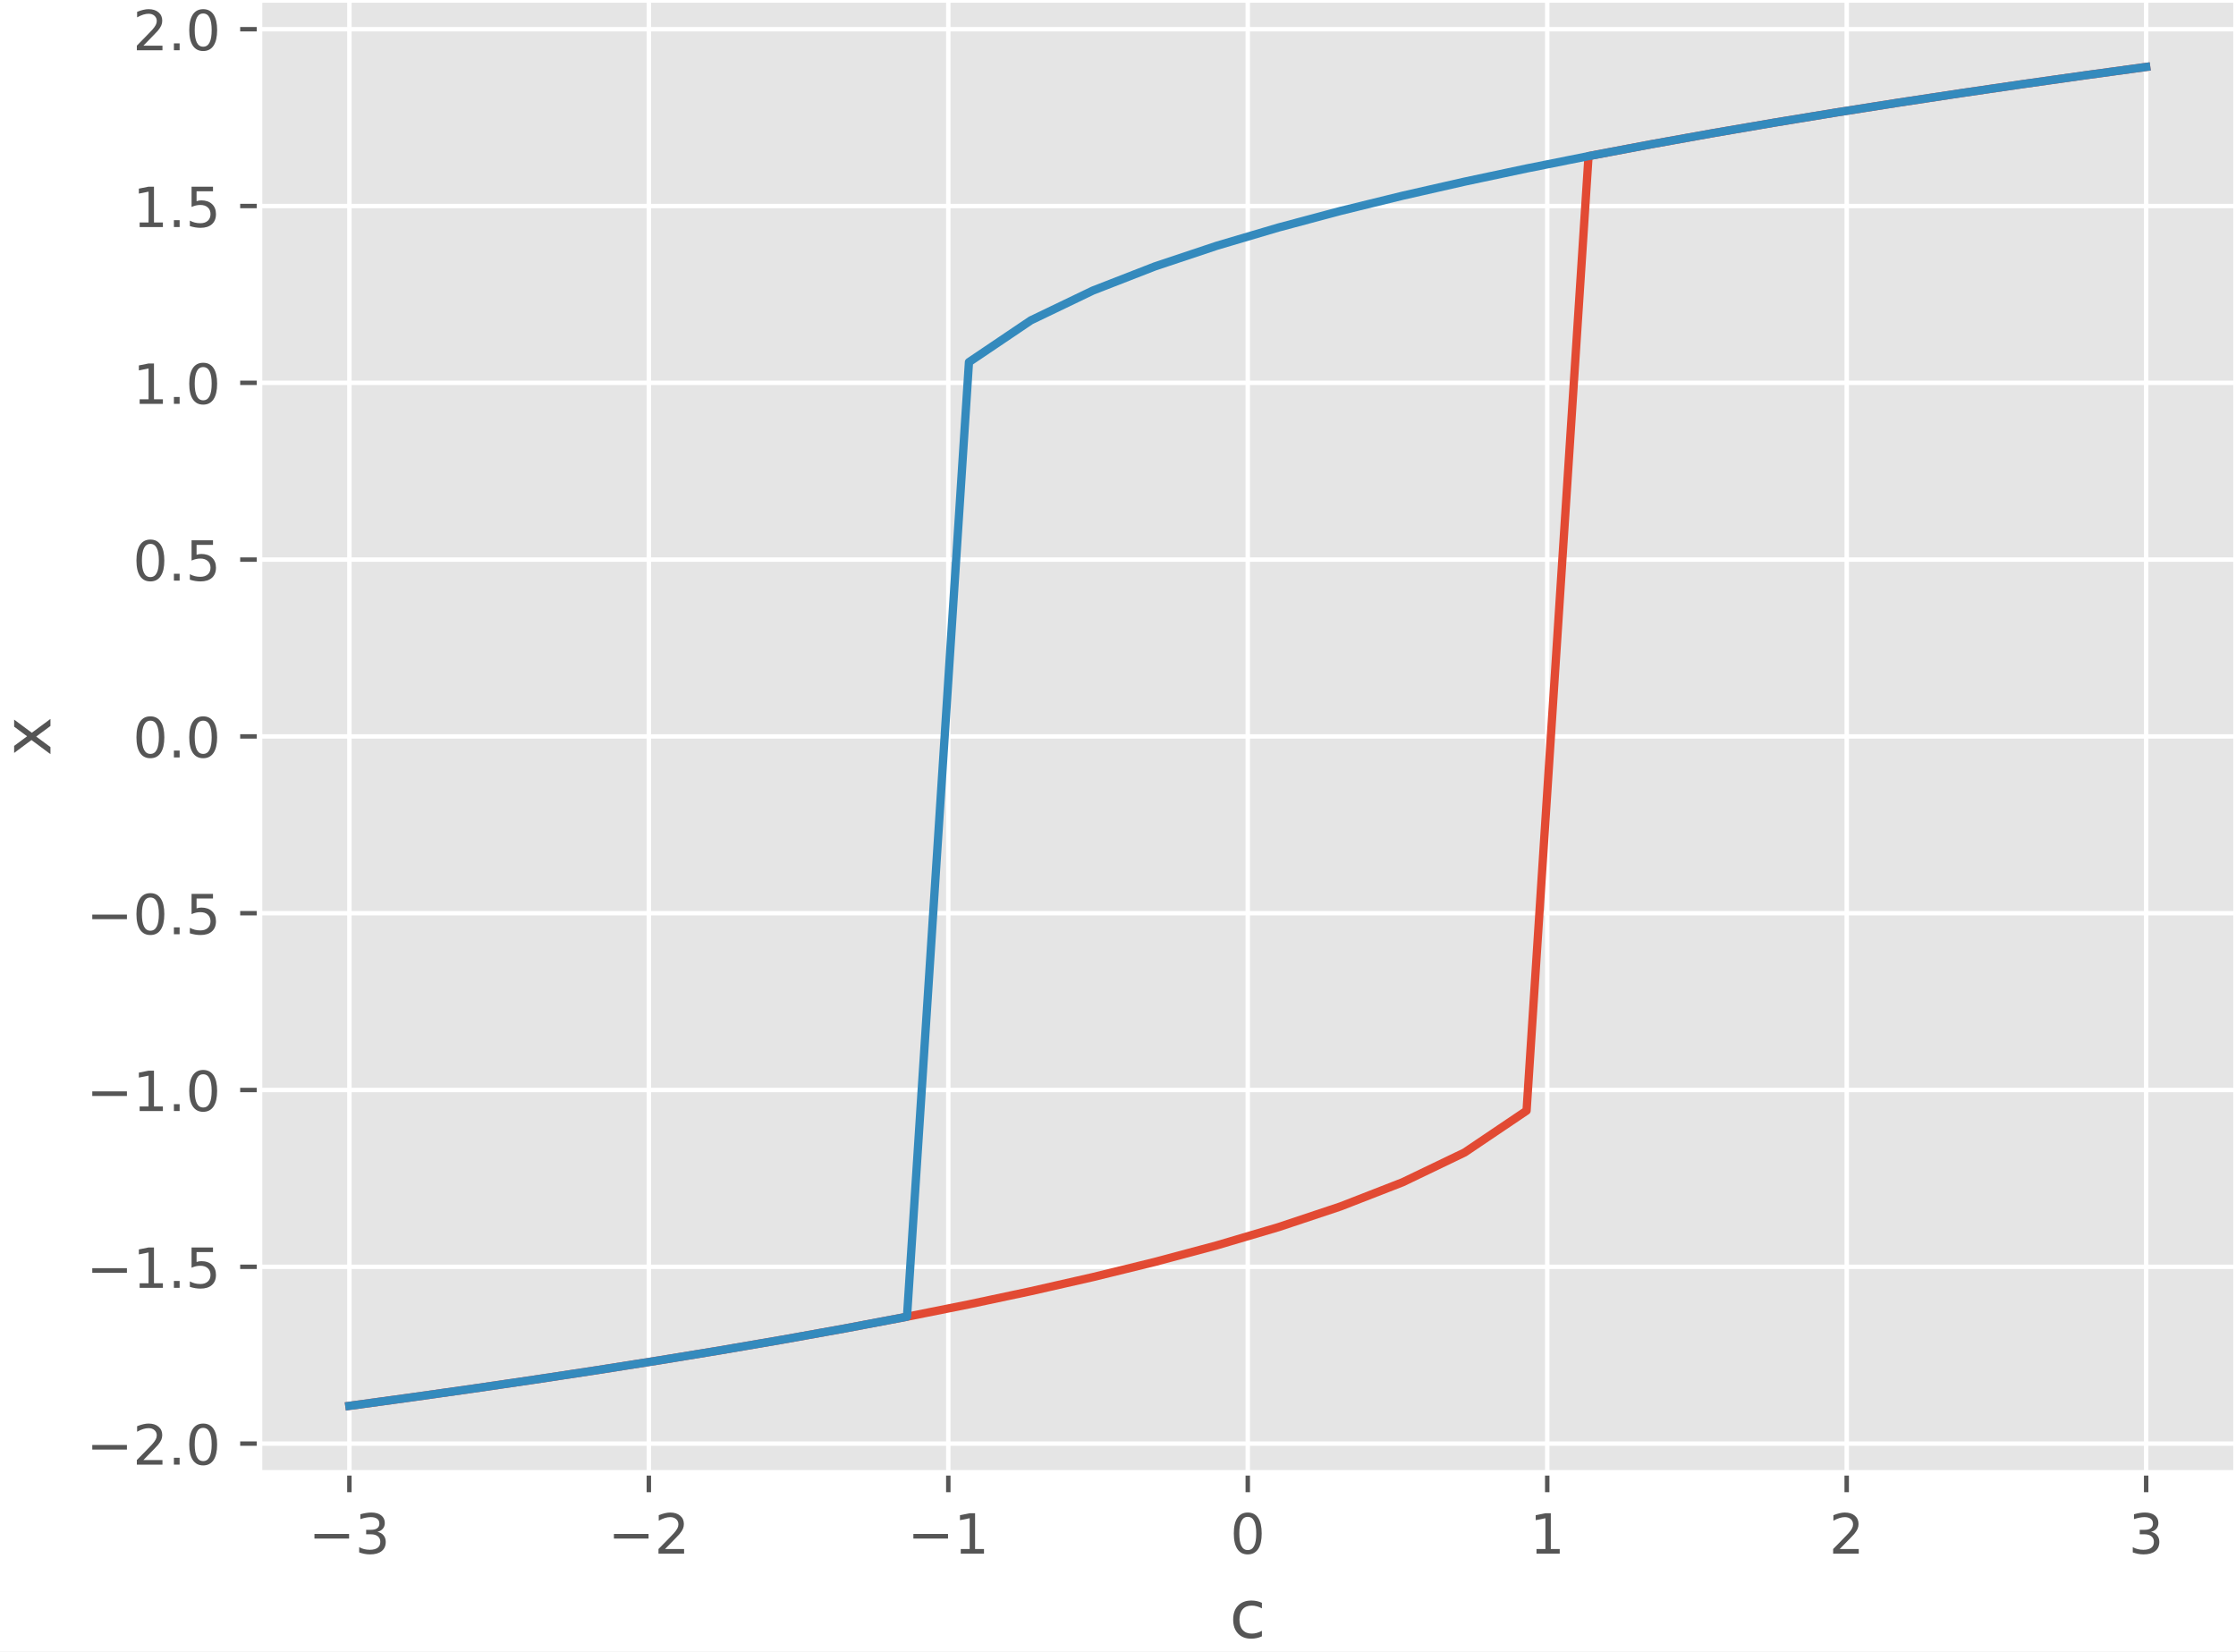
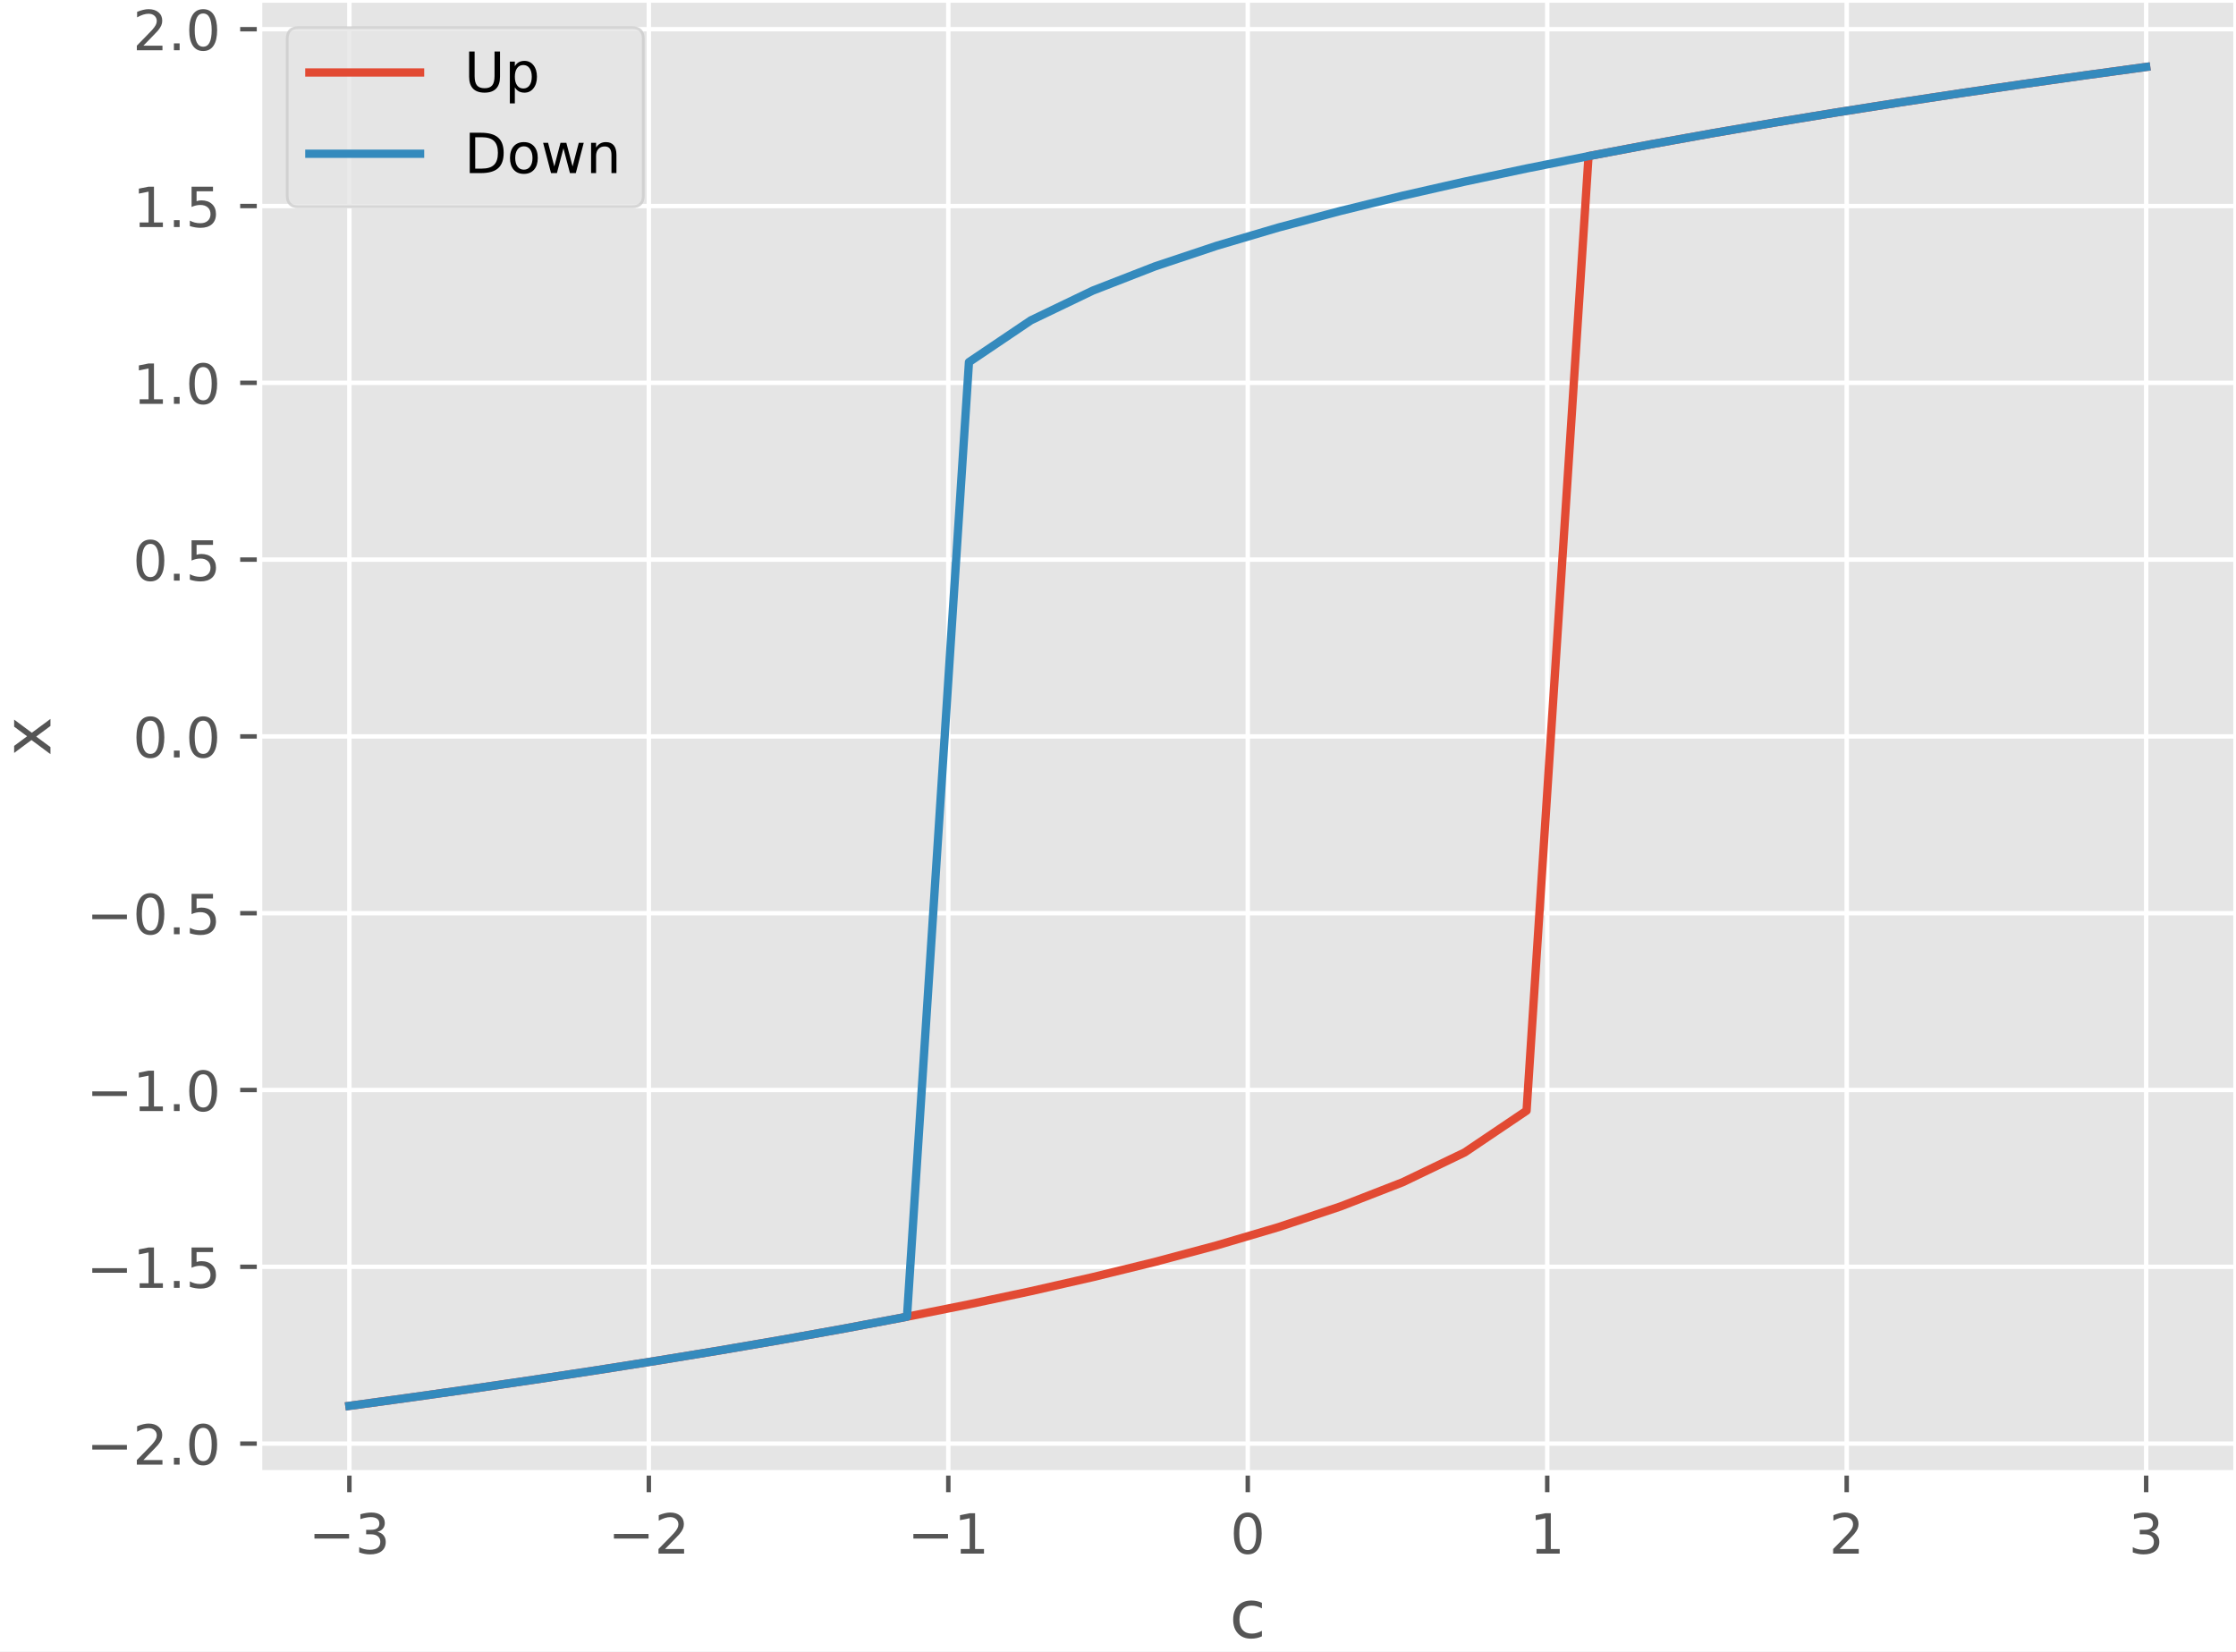
<svg xmlns="http://www.w3.org/2000/svg" xmlns:xlink="http://www.w3.org/1999/xlink" width="404.017pt" height="298.404pt" viewBox="0 0 404.017 298.404" version="1.1">
  <defs>
    <style type="text/css">*{stroke-linejoin: round; stroke-linecap: butt}</style>
  </defs>
  <g id="figure_1">
    <g id="patch_1">
      <path d="M 0 298.404  L 404.017 298.404  L 404.017 0  L 0 0  z " style="fill: #ffffff" />
    </g>
    <g id="axes_1">
      <g id="patch_2">
        <path d="M 46.897 266.112  L 404.017 266.112  L 404.017 0  L 46.897 0  z " style="fill: #e5e5e5" />
      </g>
      <g id="matplotlib.axis_1">
        <g id="xtick_1">
          <g id="line2d_1">
-             <path d="M 63.129 266.112  L 63.129 0  " clip-path="url(#pd8f743b503)" style="fill: none; stroke: #ffffff; stroke-width: 0.8; stroke-linecap: square" />
+             <path d="M 63.129 266.112  L 63.129 0  " clip-path="url(#p30bfde2eeb)" style="fill: none; stroke: #ffffff; stroke-width: 0.8; stroke-linecap: square" />
          </g>
          <g id="line2d_2">
            <defs>
-               <path id="m2b7c1305fa" d="M 0 0  L 0 3.5  " style="stroke: #555555; stroke-width: 0.8" />
-             </defs>
-             <g>
-               <use xlink:href="#m2b7c1305fa" x="63.129" y="266.112" style="fill: #555555; stroke: #555555; stroke-width: 0.8" />
+               <path id="mca96fbe2ce" d="M 0 0  L 0 3.5  " style="stroke: #555555; stroke-width: 0.8" />
+             </defs>
+             <g>
+               <use xlink:href="#mca96fbe2ce" x="63.129" y="266.112" style="fill: #555555; stroke: #555555; stroke-width: 0.8" />
            </g>
          </g>
          <g id="text_1">
            <g style="fill: #555555" transform="translate(55.7582 280.7104) scale(0.1 -0.1)">
              <defs>
                <path id="DejaVuSans-2212" d="M 678 2272  L 4684 2272  L 4684 1741  L 678 1741  L 678 2272  z " transform="scale(0.015625)" />
                <path id="DejaVuSans-33" d="M 2597 2516  Q 3050 2419 3304 2112  Q 3559 1806 3559 1356  Q 3559 666 3084 287  Q 2609 -91 1734 -91  Q 1441 -91 1130 -33  Q 819 25 488 141  L 488 750  Q 750 597 1062 519  Q 1375 441 1716 441  Q 2309 441 2620 675  Q 2931 909 2931 1356  Q 2931 1769 2642 2001  Q 2353 2234 1838 2234  L 1294 2234  L 1294 2753  L 1863 2753  Q 2328 2753 2575 2939  Q 2822 3125 2822 3475  Q 2822 3834 2567 4026  Q 2313 4219 1838 4219  Q 1578 4219 1281 4162  Q 984 4106 628 3988  L 628 4550  Q 988 4650 1302 4700  Q 1616 4750 1894 4750  Q 2613 4750 3031 4423  Q 3450 4097 3450 3541  Q 3450 3153 3228 2886  Q 3006 2619 2597 2516  z " transform="scale(0.015625)" />
              </defs>
              <use xlink:href="#DejaVuSans-2212" />
              <use xlink:href="#DejaVuSans-33" transform="translate(83.78906 0)" />
            </g>
          </g>
        </g>
        <g id="xtick_2">
          <g id="line2d_3">
-             <path d="M 117.238 266.112  L 117.238 0  " clip-path="url(#pd8f743b503)" style="fill: none; stroke: #ffffff; stroke-width: 0.8; stroke-linecap: square" />
+             <path d="M 117.238 266.112  L 117.238 0  " clip-path="url(#p30bfde2eeb)" style="fill: none; stroke: #ffffff; stroke-width: 0.8; stroke-linecap: square" />
          </g>
          <g id="line2d_4">
            <g>
-               <use xlink:href="#m2b7c1305fa" x="117.238" y="266.112" style="fill: #555555; stroke: #555555; stroke-width: 0.8" />
+               <use xlink:href="#mca96fbe2ce" x="117.238" y="266.112" style="fill: #555555; stroke: #555555; stroke-width: 0.8" />
            </g>
          </g>
          <g id="text_2">
            <g style="fill: #555555" transform="translate(109.8673 280.7104) scale(0.1 -0.1)">
              <defs>
                <path id="DejaVuSans-32" d="M 1228 531  L 3431 531  L 3431 0  L 469 0  L 469 531  Q 828 903 1448 1529  Q 2069 2156 2228 2338  Q 2531 2678 2651 2914  Q 2772 3150 2772 3378  Q 2772 3750 2511 3984  Q 2250 4219 1831 4219  Q 1534 4219 1204 4116  Q 875 4013 500 3803  L 500 4441  Q 881 4594 1212 4672  Q 1544 4750 1819 4750  Q 2544 4750 2975 4387  Q 3406 4025 3406 3419  Q 3406 3131 3298 2873  Q 3191 2616 2906 2266  Q 2828 2175 2409 1742  Q 1991 1309 1228 531  z " transform="scale(0.015625)" />
              </defs>
              <use xlink:href="#DejaVuSans-2212" />
              <use xlink:href="#DejaVuSans-32" transform="translate(83.78906 0)" />
            </g>
          </g>
        </g>
        <g id="xtick_3">
          <g id="line2d_5">
-             <path d="M 171.347 266.112  L 171.347 0  " clip-path="url(#pd8f743b503)" style="fill: none; stroke: #ffffff; stroke-width: 0.8; stroke-linecap: square" />
+             <path d="M 171.347 266.112  L 171.347 0  " clip-path="url(#p30bfde2eeb)" style="fill: none; stroke: #ffffff; stroke-width: 0.8; stroke-linecap: square" />
          </g>
          <g id="line2d_6">
            <g>
-               <use xlink:href="#m2b7c1305fa" x="171.347" y="266.112" style="fill: #555555; stroke: #555555; stroke-width: 0.8" />
+               <use xlink:href="#mca96fbe2ce" x="171.347" y="266.112" style="fill: #555555; stroke: #555555; stroke-width: 0.8" />
            </g>
          </g>
          <g id="text_3">
            <g style="fill: #555555" transform="translate(163.9764 280.7104) scale(0.1 -0.1)">
              <defs>
                <path id="DejaVuSans-31" d="M 794 531  L 1825 531  L 1825 4091  L 703 3866  L 703 4441  L 1819 4666  L 2450 4666  L 2450 531  L 3481 531  L 3481 0  L 794 0  L 794 531  z " transform="scale(0.015625)" />
              </defs>
              <use xlink:href="#DejaVuSans-2212" />
              <use xlink:href="#DejaVuSans-31" transform="translate(83.78906 0)" />
            </g>
          </g>
        </g>
        <g id="xtick_4">
          <g id="line2d_7">
-             <path d="M 225.457 266.112  L 225.457 0  " clip-path="url(#pd8f743b503)" style="fill: none; stroke: #ffffff; stroke-width: 0.8; stroke-linecap: square" />
+             <path d="M 225.457 266.112  L 225.457 0  " clip-path="url(#p30bfde2eeb)" style="fill: none; stroke: #ffffff; stroke-width: 0.8; stroke-linecap: square" />
          </g>
          <g id="line2d_8">
            <g>
-               <use xlink:href="#m2b7c1305fa" x="225.457" y="266.112" style="fill: #555555; stroke: #555555; stroke-width: 0.8" />
+               <use xlink:href="#mca96fbe2ce" x="225.457" y="266.112" style="fill: #555555; stroke: #555555; stroke-width: 0.8" />
            </g>
          </g>
          <g id="text_4">
            <g style="fill: #555555" transform="translate(222.2753 280.7104) scale(0.1 -0.1)">
              <defs>
                <path id="DejaVuSans-30" d="M 2034 4250  Q 1547 4250 1301 3770  Q 1056 3291 1056 2328  Q 1056 1369 1301 889  Q 1547 409 2034 409  Q 2525 409 2770 889  Q 3016 1369 3016 2328  Q 3016 3291 2770 3770  Q 2525 4250 2034 4250  z M 2034 4750  Q 2819 4750 3233 4129  Q 3647 3509 3647 2328  Q 3647 1150 3233 529  Q 2819 -91 2034 -91  Q 1250 -91 836 529  Q 422 1150 422 2328  Q 422 3509 836 4129  Q 1250 4750 2034 4750  z " transform="scale(0.015625)" />
              </defs>
              <use xlink:href="#DejaVuSans-30" />
            </g>
          </g>
        </g>
        <g id="xtick_5">
          <g id="line2d_9">
-             <path d="M 279.566 266.112  L 279.566 0  " clip-path="url(#pd8f743b503)" style="fill: none; stroke: #ffffff; stroke-width: 0.8; stroke-linecap: square" />
+             <path d="M 279.566 266.112  L 279.566 0  " clip-path="url(#p30bfde2eeb)" style="fill: none; stroke: #ffffff; stroke-width: 0.8; stroke-linecap: square" />
          </g>
          <g id="line2d_10">
            <g>
-               <use xlink:href="#m2b7c1305fa" x="279.566" y="266.112" style="fill: #555555; stroke: #555555; stroke-width: 0.8" />
+               <use xlink:href="#mca96fbe2ce" x="279.566" y="266.112" style="fill: #555555; stroke: #555555; stroke-width: 0.8" />
            </g>
          </g>
          <g id="text_5">
            <g style="fill: #555555" transform="translate(276.3844 280.7104) scale(0.1 -0.1)">
              <use xlink:href="#DejaVuSans-31" />
            </g>
          </g>
        </g>
        <g id="xtick_6">
          <g id="line2d_11">
-             <path d="M 333.675 266.112  L 333.675 0  " clip-path="url(#pd8f743b503)" style="fill: none; stroke: #ffffff; stroke-width: 0.8; stroke-linecap: square" />
+             <path d="M 333.675 266.112  L 333.675 0  " clip-path="url(#p30bfde2eeb)" style="fill: none; stroke: #ffffff; stroke-width: 0.8; stroke-linecap: square" />
          </g>
          <g id="line2d_12">
            <g>
-               <use xlink:href="#m2b7c1305fa" x="333.675" y="266.112" style="fill: #555555; stroke: #555555; stroke-width: 0.8" />
+               <use xlink:href="#mca96fbe2ce" x="333.675" y="266.112" style="fill: #555555; stroke: #555555; stroke-width: 0.8" />
            </g>
          </g>
          <g id="text_6">
            <g style="fill: #555555" transform="translate(330.4935 280.7104) scale(0.1 -0.1)">
              <use xlink:href="#DejaVuSans-32" />
            </g>
          </g>
        </g>
        <g id="xtick_7">
          <g id="line2d_13">
-             <path d="M 387.784 266.112  L 387.784 0  " clip-path="url(#pd8f743b503)" style="fill: none; stroke: #ffffff; stroke-width: 0.8; stroke-linecap: square" />
+             <path d="M 387.784 266.112  L 387.784 0  " clip-path="url(#p30bfde2eeb)" style="fill: none; stroke: #ffffff; stroke-width: 0.8; stroke-linecap: square" />
          </g>
          <g id="line2d_14">
            <g>
-               <use xlink:href="#m2b7c1305fa" x="387.784" y="266.112" style="fill: #555555; stroke: #555555; stroke-width: 0.8" />
+               <use xlink:href="#mca96fbe2ce" x="387.784" y="266.112" style="fill: #555555; stroke: #555555; stroke-width: 0.8" />
            </g>
          </g>
          <g id="text_7">
            <g style="fill: #555555" transform="translate(384.6026 280.7104) scale(0.1 -0.1)">
              <use xlink:href="#DejaVuSans-33" />
            </g>
          </g>
        </g>
        <g id="text_8">
          <g style="fill: #555555" transform="translate(222.1575 295.9083) scale(0.12 -0.12)">
            <defs>
              <path id="DejaVuSans-63" d="M 3122 3366  L 3122 2828  Q 2878 2963 2633 3030  Q 2388 3097 2138 3097  Q 1578 3097 1268 2742  Q 959 2388 959 1747  Q 959 1106 1268 751  Q 1578 397 2138 397  Q 2388 397 2633 464  Q 2878 531 3122 666  L 3122 134  Q 2881 22 2623 -34  Q 2366 -91 2075 -91  Q 1284 -91 818 406  Q 353 903 353 1747  Q 353 2603 823 3093  Q 1294 3584 2113 3584  Q 2378 3584 2631 3529  Q 2884 3475 3122 3366  z " transform="scale(0.015625)" />
            </defs>
            <use xlink:href="#DejaVuSans-63" />
          </g>
        </g>
      </g>
      <g id="matplotlib.axis_2">
        <g id="ytick_1">
          <g id="line2d_15">
-             <path d="M 46.897 260.834  L 404.017 260.834  " clip-path="url(#pd8f743b503)" style="fill: none; stroke: #ffffff; stroke-width: 0.8; stroke-linecap: square" />
+             <path d="M 46.897 260.834  L 404.017 260.834  " clip-path="url(#p30bfde2eeb)" style="fill: none; stroke: #ffffff; stroke-width: 0.8; stroke-linecap: square" />
          </g>
          <g id="line2d_16">
            <defs>
-               <path id="m363fb81fc3" d="M 0 0  L -3.5 0  " style="stroke: #555555; stroke-width: 0.8" />
-             </defs>
-             <g>
-               <use xlink:href="#m363fb81fc3" x="46.897" y="260.834" style="fill: #555555; stroke: #555555; stroke-width: 0.8" />
+               <path id="m9f2f64632c" d="M 0 0  L -3.5 0  " style="stroke: #555555; stroke-width: 0.8" />
+             </defs>
+             <g>
+               <use xlink:href="#m9f2f64632c" x="46.897" y="260.834" style="fill: #555555; stroke: #555555; stroke-width: 0.8" />
            </g>
          </g>
          <g id="text_9">
            <g style="fill: #555555" transform="translate(15.61375 264.6328) scale(0.1 -0.1)">
              <defs>
                <path id="DejaVuSans-2e" d="M 684 794  L 1344 794  L 1344 0  L 684 0  L 684 794  z " transform="scale(0.015625)" />
              </defs>
              <use xlink:href="#DejaVuSans-2212" />
              <use xlink:href="#DejaVuSans-32" transform="translate(83.78906 0)" />
              <use xlink:href="#DejaVuSans-2e" transform="translate(147.4121 0)" />
              <use xlink:href="#DejaVuSans-30" transform="translate(179.1992 0)" />
            </g>
          </g>
        </g>
        <g id="ytick_2">
          <g id="line2d_17">
-             <path d="M 46.897 228.889  L 404.017 228.889  " clip-path="url(#pd8f743b503)" style="fill: none; stroke: #ffffff; stroke-width: 0.8; stroke-linecap: square" />
+             <path d="M 46.897 228.889  L 404.017 228.889  " clip-path="url(#p30bfde2eeb)" style="fill: none; stroke: #ffffff; stroke-width: 0.8; stroke-linecap: square" />
          </g>
          <g id="line2d_18">
            <g>
-               <use xlink:href="#m363fb81fc3" x="46.897" y="228.889" style="fill: #555555; stroke: #555555; stroke-width: 0.8" />
+               <use xlink:href="#m9f2f64632c" x="46.897" y="228.889" style="fill: #555555; stroke: #555555; stroke-width: 0.8" />
            </g>
          </g>
          <g id="text_10">
            <g style="fill: #555555" transform="translate(15.61375 232.6884) scale(0.1 -0.1)">
              <defs>
                <path id="DejaVuSans-35" d="M 691 4666  L 3169 4666  L 3169 4134  L 1269 4134  L 1269 2991  Q 1406 3038 1543 3061  Q 1681 3084 1819 3084  Q 2600 3084 3056 2656  Q 3513 2228 3513 1497  Q 3513 744 3044 326  Q 2575 -91 1722 -91  Q 1428 -91 1123 -41  Q 819 9 494 109  L 494 744  Q 775 591 1075 516  Q 1375 441 1709 441  Q 2250 441 2565 725  Q 2881 1009 2881 1497  Q 2881 1984 2565 2268  Q 2250 2553 1709 2553  Q 1456 2553 1204 2497  Q 953 2441 691 2322  L 691 4666  z " transform="scale(0.015625)" />
              </defs>
              <use xlink:href="#DejaVuSans-2212" />
              <use xlink:href="#DejaVuSans-31" transform="translate(83.78906 0)" />
              <use xlink:href="#DejaVuSans-2e" transform="translate(147.4121 0)" />
              <use xlink:href="#DejaVuSans-35" transform="translate(179.1992 0)" />
            </g>
          </g>
        </g>
        <g id="ytick_3">
          <g id="line2d_19">
-             <path d="M 46.897 196.945  L 404.017 196.945  " clip-path="url(#pd8f743b503)" style="fill: none; stroke: #ffffff; stroke-width: 0.8; stroke-linecap: square" />
+             <path d="M 46.897 196.945  L 404.017 196.945  " clip-path="url(#p30bfde2eeb)" style="fill: none; stroke: #ffffff; stroke-width: 0.8; stroke-linecap: square" />
          </g>
          <g id="line2d_20">
            <g>
-               <use xlink:href="#m363fb81fc3" x="46.897" y="196.945" style="fill: #555555; stroke: #555555; stroke-width: 0.8" />
+               <use xlink:href="#m9f2f64632c" x="46.897" y="196.945" style="fill: #555555; stroke: #555555; stroke-width: 0.8" />
            </g>
          </g>
          <g id="text_11">
            <g style="fill: #555555" transform="translate(15.61375 200.744) scale(0.1 -0.1)">
              <use xlink:href="#DejaVuSans-2212" />
              <use xlink:href="#DejaVuSans-31" transform="translate(83.78906 0)" />
              <use xlink:href="#DejaVuSans-2e" transform="translate(147.4121 0)" />
              <use xlink:href="#DejaVuSans-30" transform="translate(179.1992 0)" />
            </g>
          </g>
        </g>
        <g id="ytick_4">
          <g id="line2d_21">
-             <path d="M 46.897 165  L 404.017 165  " clip-path="url(#pd8f743b503)" style="fill: none; stroke: #ffffff; stroke-width: 0.8; stroke-linecap: square" />
+             <path d="M 46.897 165  L 404.017 165  " clip-path="url(#p30bfde2eeb)" style="fill: none; stroke: #ffffff; stroke-width: 0.8; stroke-linecap: square" />
          </g>
          <g id="line2d_22">
            <g>
-               <use xlink:href="#m363fb81fc3" x="46.897" y="165" style="fill: #555555; stroke: #555555; stroke-width: 0.8" />
+               <use xlink:href="#m9f2f64632c" x="46.897" y="165" style="fill: #555555; stroke: #555555; stroke-width: 0.8" />
            </g>
          </g>
          <g id="text_12">
            <g style="fill: #555555" transform="translate(15.61375 168.7995) scale(0.1 -0.1)">
              <use xlink:href="#DejaVuSans-2212" />
              <use xlink:href="#DejaVuSans-30" transform="translate(83.78906 0)" />
              <use xlink:href="#DejaVuSans-2e" transform="translate(147.4121 0)" />
              <use xlink:href="#DejaVuSans-35" transform="translate(179.1992 0)" />
            </g>
          </g>
        </g>
        <g id="ytick_5">
          <g id="line2d_23">
-             <path d="M 46.897 133.056  L 404.017 133.056  " clip-path="url(#pd8f743b503)" style="fill: none; stroke: #ffffff; stroke-width: 0.8; stroke-linecap: square" />
+             <path d="M 46.897 133.056  L 404.017 133.056  " clip-path="url(#p30bfde2eeb)" style="fill: none; stroke: #ffffff; stroke-width: 0.8; stroke-linecap: square" />
          </g>
          <g id="line2d_24">
            <g>
-               <use xlink:href="#m363fb81fc3" x="46.897" y="133.056" style="fill: #555555; stroke: #555555; stroke-width: 0.8" />
+               <use xlink:href="#m9f2f64632c" x="46.897" y="133.056" style="fill: #555555; stroke: #555555; stroke-width: 0.8" />
            </g>
          </g>
          <g id="text_13">
            <g style="fill: #555555" transform="translate(23.99344 136.8551) scale(0.1 -0.1)">
              <use xlink:href="#DejaVuSans-30" />
              <use xlink:href="#DejaVuSans-2e" transform="translate(63.62305 0)" />
              <use xlink:href="#DejaVuSans-30" transform="translate(95.41016 0)" />
            </g>
          </g>
        </g>
        <g id="ytick_6">
          <g id="line2d_25">
-             <path d="M 46.897 101.112  L 404.017 101.112  " clip-path="url(#pd8f743b503)" style="fill: none; stroke: #ffffff; stroke-width: 0.8; stroke-linecap: square" />
+             <path d="M 46.897 101.112  L 404.017 101.112  " clip-path="url(#p30bfde2eeb)" style="fill: none; stroke: #ffffff; stroke-width: 0.8; stroke-linecap: square" />
          </g>
          <g id="line2d_26">
            <g>
-               <use xlink:href="#m363fb81fc3" x="46.897" y="101.112" style="fill: #555555; stroke: #555555; stroke-width: 0.8" />
+               <use xlink:href="#m9f2f64632c" x="46.897" y="101.112" style="fill: #555555; stroke: #555555; stroke-width: 0.8" />
            </g>
          </g>
          <g id="text_14">
            <g style="fill: #555555" transform="translate(23.99344 104.9107) scale(0.1 -0.1)">
              <use xlink:href="#DejaVuSans-30" />
              <use xlink:href="#DejaVuSans-2e" transform="translate(63.62305 0)" />
              <use xlink:href="#DejaVuSans-35" transform="translate(95.41016 0)" />
            </g>
          </g>
        </g>
        <g id="ytick_7">
          <g id="line2d_27">
-             <path d="M 46.897 69.167  L 404.017 69.167  " clip-path="url(#pd8f743b503)" style="fill: none; stroke: #ffffff; stroke-width: 0.8; stroke-linecap: square" />
+             <path d="M 46.897 69.167  L 404.017 69.167  " clip-path="url(#p30bfde2eeb)" style="fill: none; stroke: #ffffff; stroke-width: 0.8; stroke-linecap: square" />
          </g>
          <g id="line2d_28">
            <g>
-               <use xlink:href="#m363fb81fc3" x="46.897" y="69.167" style="fill: #555555; stroke: #555555; stroke-width: 0.8" />
+               <use xlink:href="#m9f2f64632c" x="46.897" y="69.167" style="fill: #555555; stroke: #555555; stroke-width: 0.8" />
            </g>
          </g>
          <g id="text_15">
            <g style="fill: #555555" transform="translate(23.99344 72.96632) scale(0.1 -0.1)">
              <use xlink:href="#DejaVuSans-31" />
              <use xlink:href="#DejaVuSans-2e" transform="translate(63.62305 0)" />
              <use xlink:href="#DejaVuSans-30" transform="translate(95.41016 0)" />
            </g>
          </g>
        </g>
        <g id="ytick_8">
          <g id="line2d_29">
-             <path d="M 46.897 37.223  L 404.017 37.223  " clip-path="url(#pd8f743b503)" style="fill: none; stroke: #ffffff; stroke-width: 0.8; stroke-linecap: square" />
+             <path d="M 46.897 37.223  L 404.017 37.223  " clip-path="url(#p30bfde2eeb)" style="fill: none; stroke: #ffffff; stroke-width: 0.8; stroke-linecap: square" />
          </g>
          <g id="line2d_30">
            <g>
-               <use xlink:href="#m363fb81fc3" x="46.897" y="37.223" style="fill: #555555; stroke: #555555; stroke-width: 0.8" />
+               <use xlink:href="#m9f2f64632c" x="46.897" y="37.223" style="fill: #555555; stroke: #555555; stroke-width: 0.8" />
            </g>
          </g>
          <g id="text_16">
            <g style="fill: #555555" transform="translate(23.99344 41.02192) scale(0.1 -0.1)">
              <use xlink:href="#DejaVuSans-31" />
              <use xlink:href="#DejaVuSans-2e" transform="translate(63.62305 0)" />
              <use xlink:href="#DejaVuSans-35" transform="translate(95.41016 0)" />
            </g>
          </g>
        </g>
        <g id="ytick_9">
          <g id="line2d_31">
-             <path d="M 46.897 5.278  L 404.017 5.278  " clip-path="url(#pd8f743b503)" style="fill: none; stroke: #ffffff; stroke-width: 0.8; stroke-linecap: square" />
+             <path d="M 46.897 5.278  L 404.017 5.278  " clip-path="url(#p30bfde2eeb)" style="fill: none; stroke: #ffffff; stroke-width: 0.8; stroke-linecap: square" />
          </g>
          <g id="line2d_32">
            <g>
-               <use xlink:href="#m363fb81fc3" x="46.897" y="5.278" style="fill: #555555; stroke: #555555; stroke-width: 0.8" />
+               <use xlink:href="#m9f2f64632c" x="46.897" y="5.278" style="fill: #555555; stroke: #555555; stroke-width: 0.8" />
            </g>
          </g>
          <g id="text_17">
            <g style="fill: #555555" transform="translate(23.99344 9.07751) scale(0.1 -0.1)">
              <use xlink:href="#DejaVuSans-32" />
              <use xlink:href="#DejaVuSans-2e" transform="translate(63.62305 0)" />
              <use xlink:href="#DejaVuSans-30" transform="translate(95.41016 0)" />
            </g>
          </g>
        </g>
        <g id="text_18">
          <g style="fill: #555555" transform="translate(9.118125 136.6072) rotate(-90) scale(0.12 -0.12)">
            <defs>
              <path id="DejaVuSans-78" d="M 3513 3500  L 2247 1797  L 3578 0  L 2900 0  L 1881 1375  L 863 0  L 184 0  L 1544 1831  L 300 3500  L 978 3500  L 1906 2253  L 2834 3500  L 3513 3500  z " transform="scale(0.015625)" />
            </defs>
            <use xlink:href="#DejaVuSans-78" />
          </g>
        </g>
      </g>
      <g id="line2d_33">
-         <path d="M 63.129 254.016  L 74.324 252.482  L 85.519 250.898  L 96.714 249.259  L 107.909 247.56  L 119.104 245.795  L 130.299 243.957  L 141.494 242.036  L 152.689 240.024  L 163.884 237.907  L 175.079 235.67  L 186.274 233.293  L 197.469 230.751  L 208.664 228.008  L 219.859 225.017  L 231.054 221.708  L 242.249 217.971  L 253.444 213.611  L 264.639 208.233  L 275.834 200.683  L 287.029 28.205  L 298.224 26.088  L 309.419 24.076  L 320.614 22.155  L 331.809 20.317  L 343.004 18.552  L 354.199 16.853  L 365.394 15.214  L 376.589 13.63  L 387.784 12.096  " clip-path="url(#pd8f743b503)" style="fill: none; stroke: #e24a33; stroke-width: 1.5; stroke-linecap: square" />
+         <path d="M 63.129 254.016  L 74.324 252.482  L 85.519 250.898  L 96.714 249.259  L 107.909 247.56  L 119.104 245.795  L 130.299 243.957  L 141.494 242.036  L 152.689 240.024  L 163.884 237.907  L 175.079 235.67  L 186.274 233.293  L 197.469 230.751  L 208.664 228.008  L 219.859 225.017  L 231.054 221.708  L 242.249 217.971  L 253.444 213.611  L 264.639 208.233  L 275.834 200.683  L 287.029 28.205  L 298.224 26.088  L 309.419 24.076  L 320.614 22.155  L 331.809 20.317  L 343.004 18.552  L 354.199 16.853  L 365.394 15.214  L 376.589 13.63  L 387.784 12.096  " clip-path="url(#p30bfde2eeb)" style="fill: none; stroke: #e24a33; stroke-width: 1.5; stroke-linecap: square" />
      </g>
      <g id="line2d_34">
-         <path d="M 63.129 254.016  L 74.324 252.482  L 85.519 250.898  L 96.714 249.259  L 107.909 247.56  L 119.104 245.795  L 130.299 243.957  L 141.494 242.036  L 152.689 240.024  L 163.884 237.907  L 175.079 65.429  L 186.274 57.878  L 197.469 52.501  L 208.664 48.141  L 219.859 44.404  L 231.054 41.094  L 242.249 38.104  L 253.444 35.361  L 264.639 32.819  L 275.834 30.442  L 287.029 28.205  L 298.224 26.088  L 309.419 24.076  L 320.614 22.155  L 331.809 20.317  L 343.004 18.552  L 354.199 16.853  L 365.394 15.214  L 376.589 13.63  L 387.784 12.096  " clip-path="url(#pd8f743b503)" style="fill: none; stroke: #348abd; stroke-width: 1.5; stroke-linecap: square" />
+         <path d="M 63.129 254.016  L 74.324 252.482  L 85.519 250.898  L 96.714 249.259  L 107.909 247.56  L 119.104 245.795  L 130.299 243.957  L 141.494 242.036  L 152.689 240.024  L 163.884 237.907  L 175.079 65.429  L 186.274 57.878  L 197.469 52.501  L 208.664 48.141  L 219.859 44.404  L 231.054 41.094  L 242.249 38.104  L 253.444 35.361  L 264.639 32.819  L 275.834 30.442  L 287.029 28.205  L 298.224 26.088  L 309.419 24.076  L 320.614 22.155  L 331.809 20.317  L 343.004 18.552  L 354.199 16.853  L 365.394 15.214  L 376.589 13.63  L 387.784 12.096  " clip-path="url(#p30bfde2eeb)" style="fill: none; stroke: #348abd; stroke-width: 1.5; stroke-linecap: square" />
      </g>
      <g id="patch_3">
        <path d="M 46.897 266.112  L 46.897 0  " style="fill: none; stroke: #ffffff; stroke-linejoin: miter; stroke-linecap: square" />
      </g>
      <g id="patch_4">
        <path d="M 404.017 266.112  L 404.017 0  " style="fill: none; stroke: #ffffff; stroke-linejoin: miter; stroke-linecap: square" />
      </g>
      <g id="patch_5">
        <path d="M 46.897 266.112  L 404.017 266.112  " style="fill: none; stroke: #ffffff; stroke-linejoin: miter; stroke-linecap: square" />
      </g>
      <g id="patch_6">
        <path d="M 46.897 0  L 404.017 0  " style="fill: none; stroke: #ffffff; stroke-linejoin: miter; stroke-linecap: square" />
+       </g>
+       <g id="legend_1">
+         <g id="patch_7">
+           <path d="M 53.897 37.356  L 114.231 37.356  Q 116.231 37.356 116.231 35.356  L 116.231 7  Q 116.231 5 114.231 5  L 53.897 5  Q 51.897 5 51.897 7  L 51.897 35.356  Q 51.897 37.356 53.897 37.356  z " style="fill: #e5e5e5; opacity: 0.8; stroke: #cccccc; stroke-width: 0.5; stroke-linejoin: miter" />
+         </g>
+         <g id="line2d_35">
+           <path d="M 55.897 13.098  L 65.897 13.098  L 75.897 13.098  " style="fill: none; stroke: #e24a33; stroke-width: 1.5; stroke-linecap: square" />
+         </g>
+         <g id="text_19">
+           <g transform="translate(83.89656 16.59844) scale(0.1 -0.1)">
+             <defs>
+               <path id="DejaVuSans-55" d="M 556 4666  L 1191 4666  L 1191 1831  Q 1191 1081 1462 751  Q 1734 422 2344 422  Q 2950 422 3222 751  Q 3494 1081 3494 1831  L 3494 4666  L 4128 4666  L 4128 1753  Q 4128 841 3676 375  Q 3225 -91 2344 -91  Q 1459 -91 1007 375  Q 556 841 556 1753  L 556 4666  z " transform="scale(0.015625)" />
+               <path id="DejaVuSans-70" d="M 1159 525  L 1159 -1331  L 581 -1331  L 581 3500  L 1159 3500  L 1159 2969  Q 1341 3281 1617 3432  Q 1894 3584 2278 3584  Q 2916 3584 3314 3078  Q 3713 2572 3713 1747  Q 3713 922 3314 415  Q 2916 -91 2278 -91  Q 1894 -91 1617 61  Q 1341 213 1159 525  z M 3116 1747  Q 3116 2381 2855 2742  Q 2594 3103 2138 3103  Q 1681 3103 1420 2742  Q 1159 2381 1159 1747  Q 1159 1113 1420 752  Q 1681 391 2138 391  Q 2594 391 2855 752  Q 3116 1113 3116 1747  z " transform="scale(0.015625)" />
+             </defs>
+             <use xlink:href="#DejaVuSans-55" />
+             <use xlink:href="#DejaVuSans-70" transform="translate(73.19336 0)" />
+           </g>
+         </g>
+         <g id="line2d_36">
+           <path d="M 55.897 27.777  L 65.897 27.777  L 75.897 27.777  " style="fill: none; stroke: #348abd; stroke-width: 1.5; stroke-linecap: square" />
+         </g>
+         <g id="text_20">
+           <g transform="translate(83.89656 31.27656) scale(0.1 -0.1)">
+             <defs>
+               <path id="DejaVuSans-44" d="M 1259 4147  L 1259 519  L 2022 519  Q 2988 519 3436 956  Q 3884 1394 3884 2338  Q 3884 3275 3436 3711  Q 2988 4147 2022 4147  L 1259 4147  z M 628 4666  L 1925 4666  Q 3281 4666 3915 4102  Q 4550 3538 4550 2338  Q 4550 1131 3912 565  Q 3275 0 1925 0  L 628 0  L 628 4666  z " transform="scale(0.015625)" />
+               <path id="DejaVuSans-6f" d="M 1959 3097  Q 1497 3097 1228 2736  Q 959 2375 959 1747  Q 959 1119 1226 758  Q 1494 397 1959 397  Q 2419 397 2687 759  Q 2956 1122 2956 1747  Q 2956 2369 2687 2733  Q 2419 3097 1959 3097  z M 1959 3584  Q 2709 3584 3137 3096  Q 3566 2609 3566 1747  Q 3566 888 3137 398  Q 2709 -91 1959 -91  Q 1206 -91 779 398  Q 353 888 353 1747  Q 353 2609 779 3096  Q 1206 3584 1959 3584  z " transform="scale(0.015625)" />
+               <path id="DejaVuSans-77" d="M 269 3500  L 844 3500  L 1563 769  L 2278 3500  L 2956 3500  L 3675 769  L 4391 3500  L 4966 3500  L 4050 0  L 3372 0  L 2619 2869  L 1863 0  L 1184 0  L 269 3500  z " transform="scale(0.015625)" />
+               <path id="DejaVuSans-6e" d="M 3513 2113  L 3513 0  L 2938 0  L 2938 2094  Q 2938 2591 2744 2837  Q 2550 3084 2163 3084  Q 1697 3084 1428 2787  Q 1159 2491 1159 1978  L 1159 0  L 581 0  L 581 3500  L 1159 3500  L 1159 2956  Q 1366 3272 1645 3428  Q 1925 3584 2291 3584  Q 2894 3584 3203 3211  Q 3513 2838 3513 2113  z " transform="scale(0.015625)" />
+             </defs>
+             <use xlink:href="#DejaVuSans-44" />
+             <use xlink:href="#DejaVuSans-6f" transform="translate(77.00195 0)" />
+             <use xlink:href="#DejaVuSans-77" transform="translate(138.1836 0)" />
+             <use xlink:href="#DejaVuSans-6e" transform="translate(219.9707 0)" />
+           </g>
+         </g>
      </g>
    </g>
  </g>
  <defs>
-     <clipPath id="pd8f743b503">
+     <clipPath id="p30bfde2eeb">
      <rect x="46.897" y="0" width="357.12" height="266.112" />
    </clipPath>
  </defs>
</svg>
